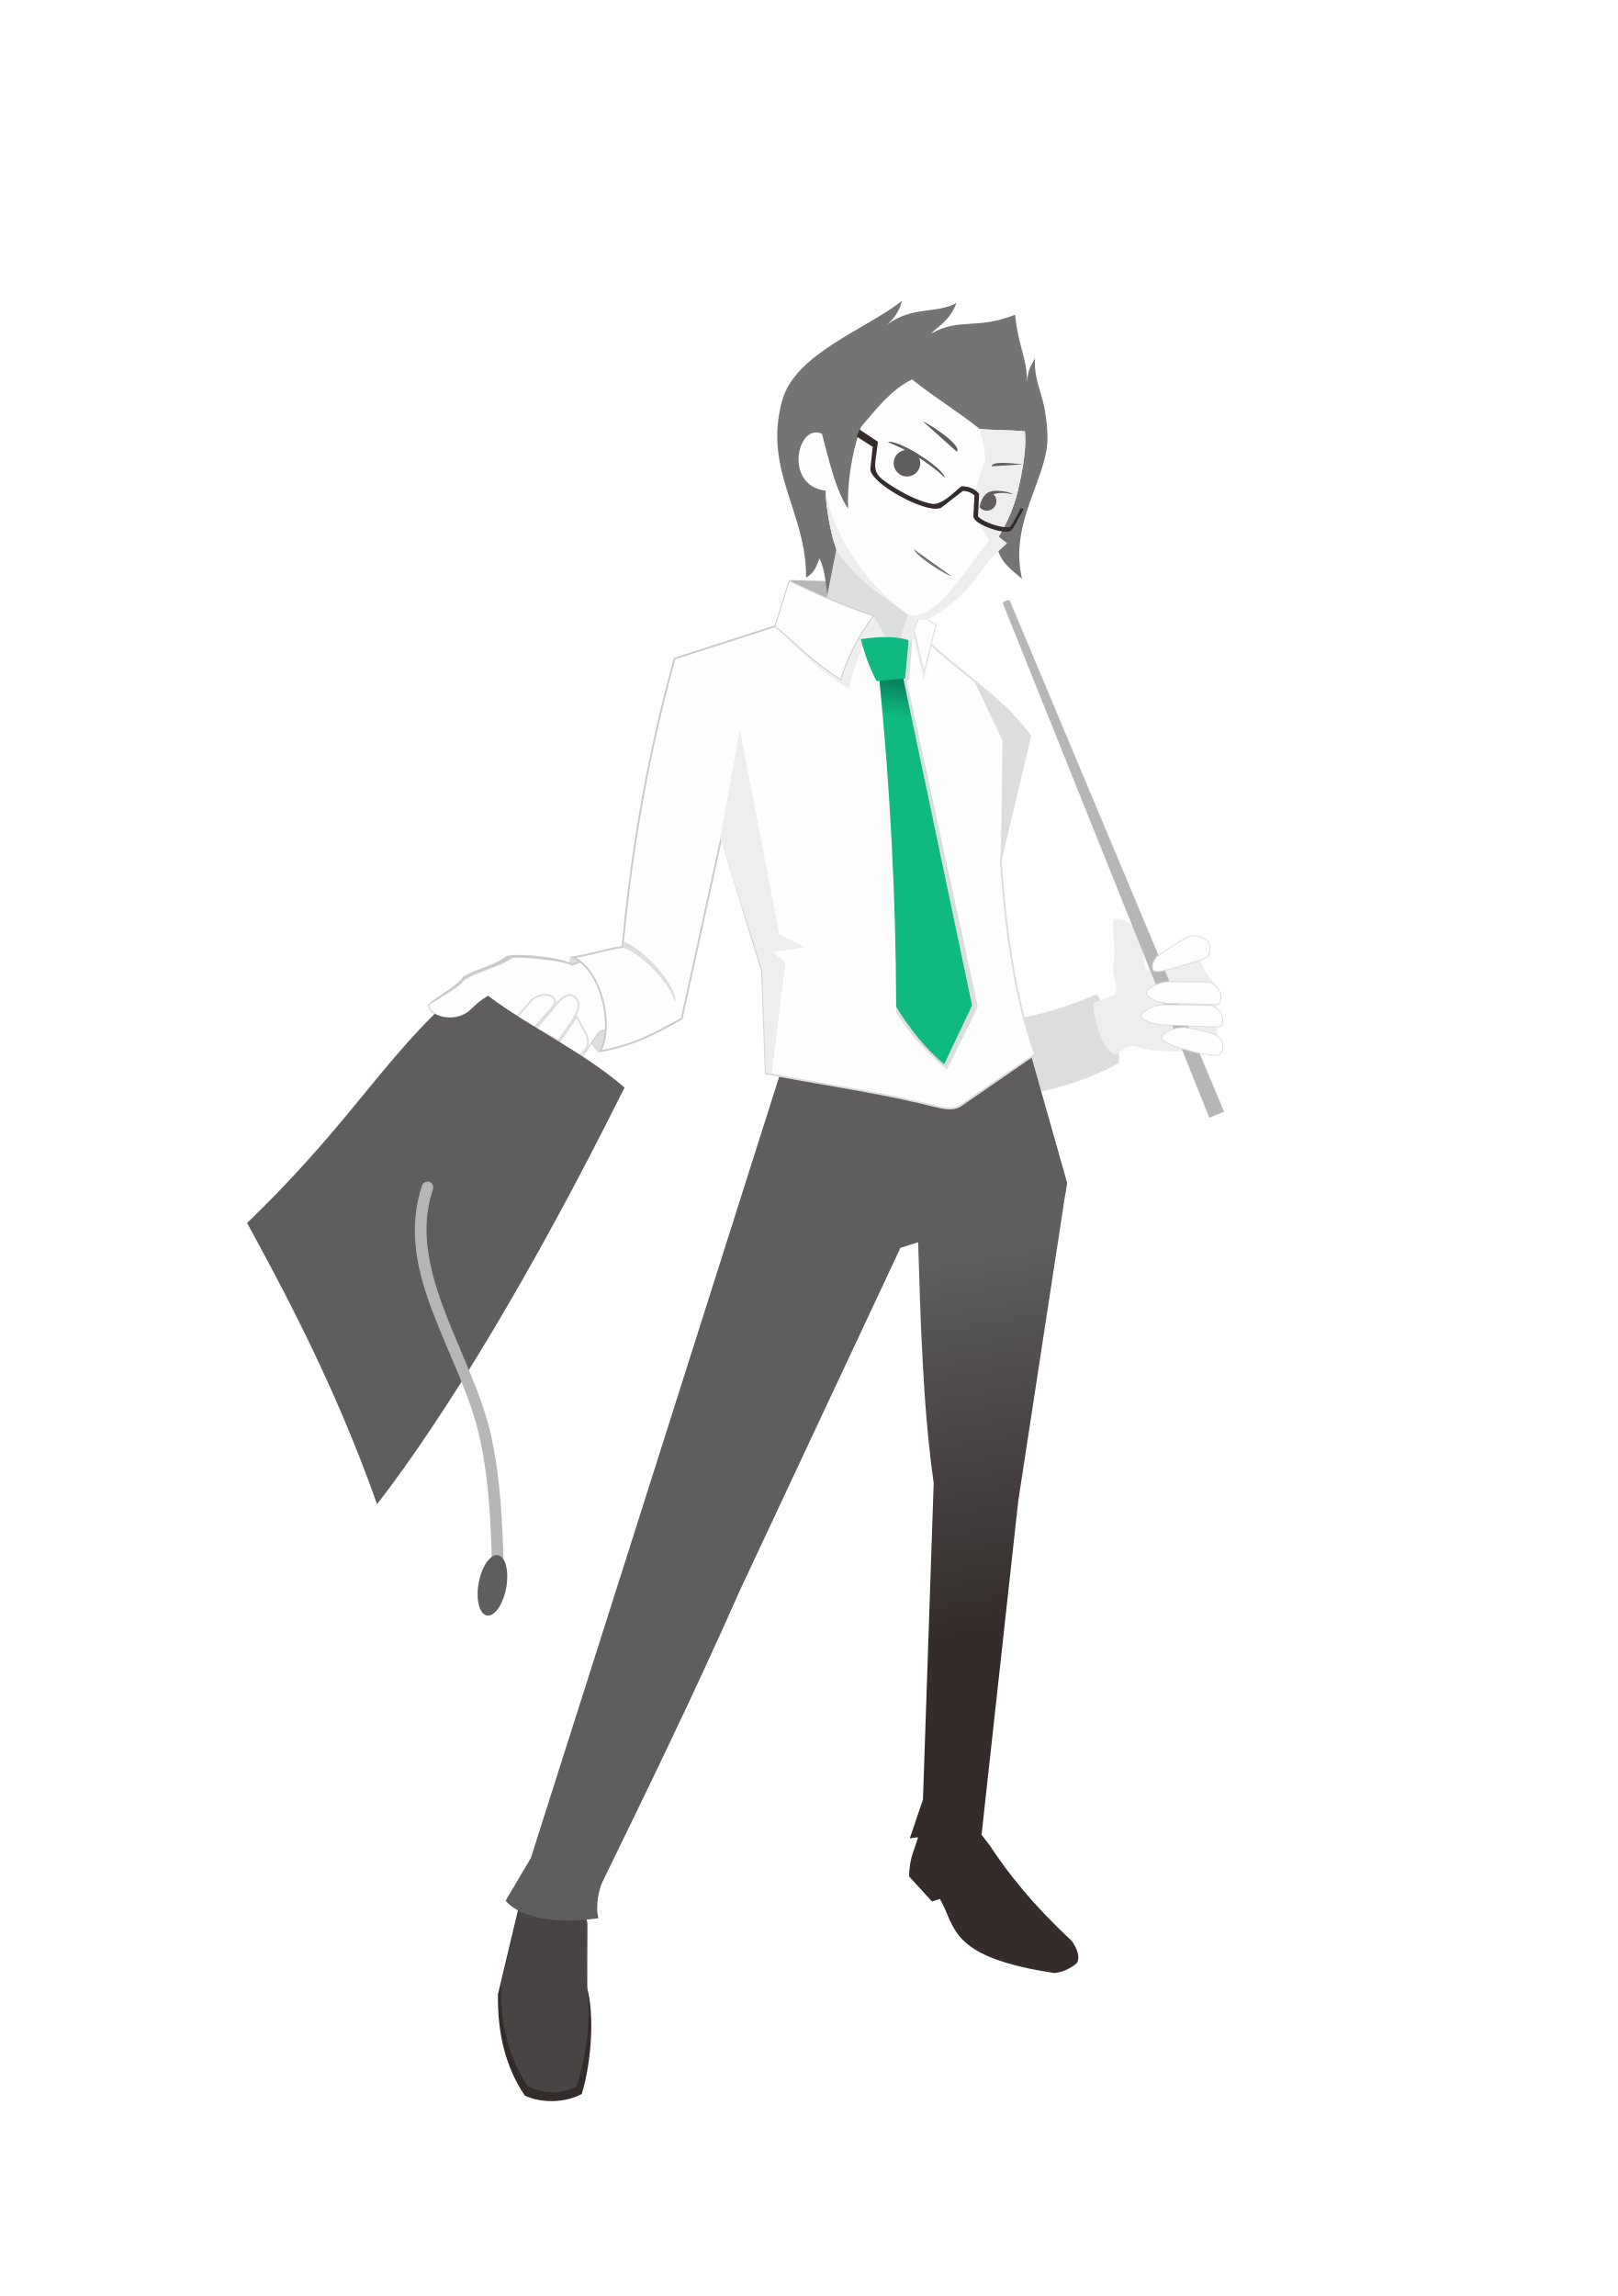
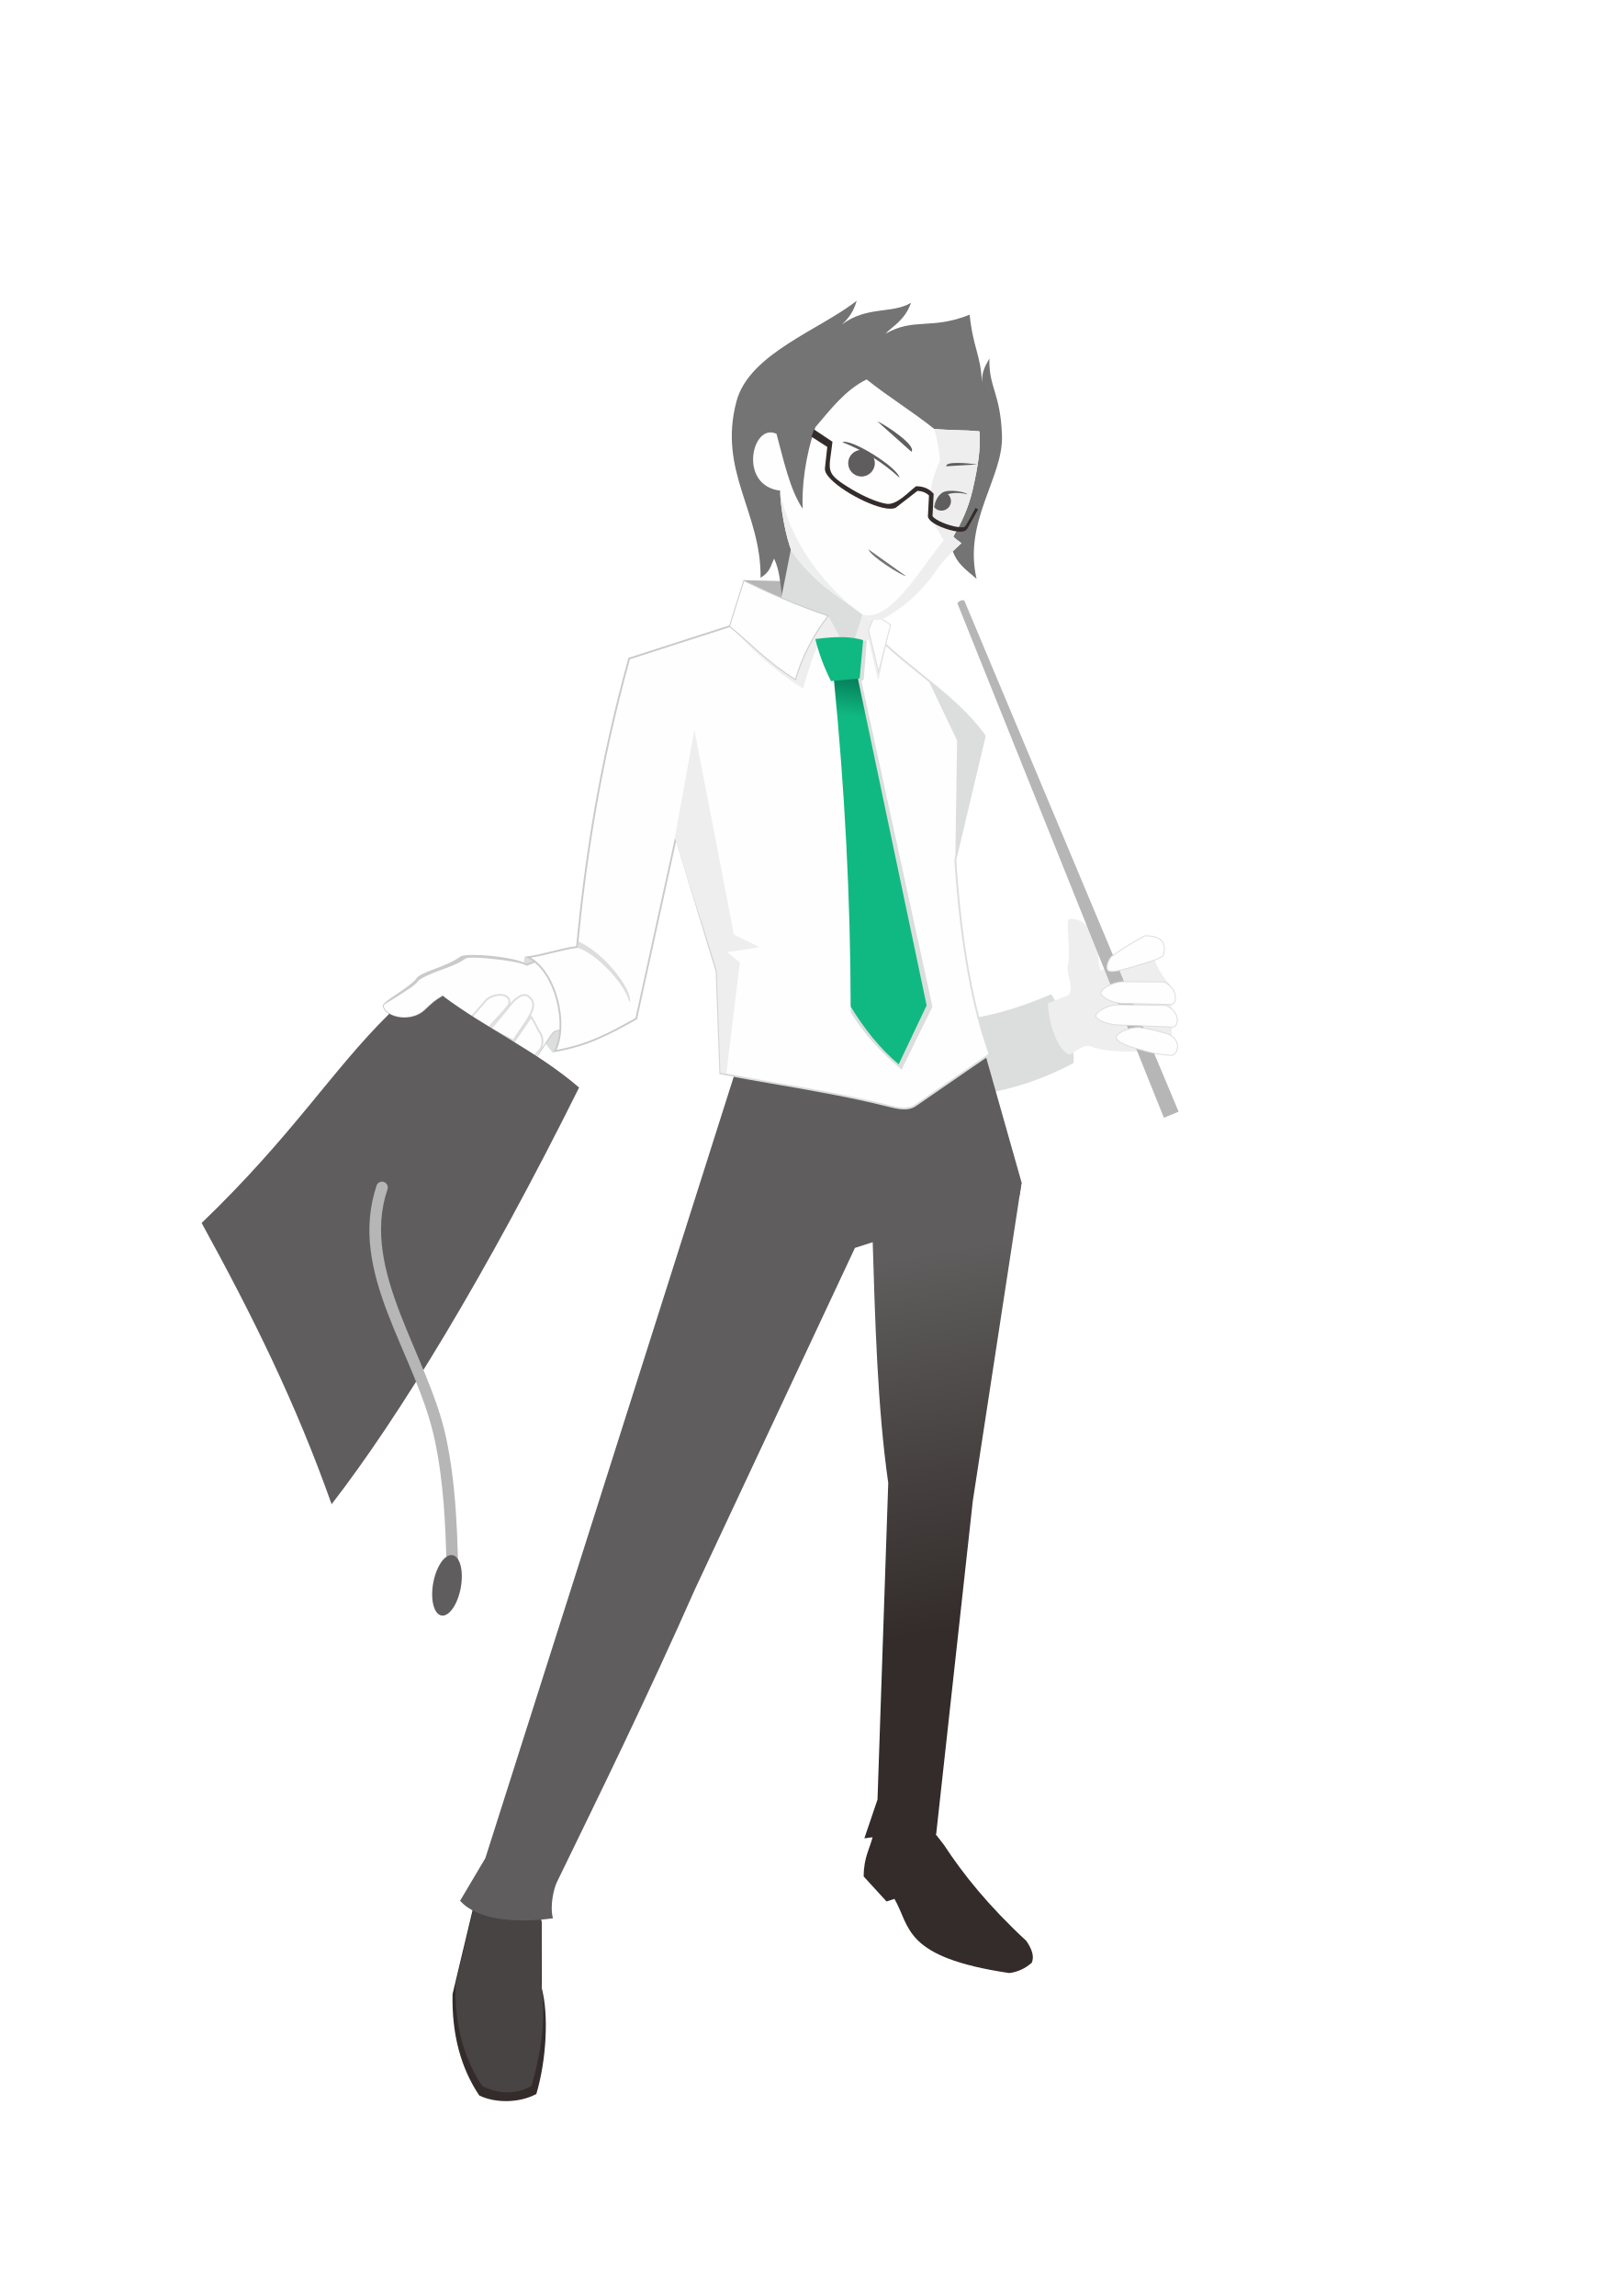
- <svg xmlns="http://www.w3.org/2000/svg" width="666" height="945" fill="none" viewBox="0 0 666 945">
-   <path fill="#b6b6b7" fill-rule="evenodd" d="m342.235 239.21-17.5-.438 18.563 10.5z" clip-rule="evenodd" />
-   <path fill="#757475" fill-rule="evenodd" d="M371.362 123.771c-14.837 11.821-44.179 21.652-49.464 41.329-7.751 28.857 10.152 45.536 9.902 72.703 4.022-2.562 3.977-4.531 5.561-7.906 2.457 5.294 2.422 10.347 3.396 15.94 1.584-5.584 4.772-11.108 6.356-16.692l63.789-2.225c1.861 4.742 4.32 6.756 9.806 11.31-5.552-23.692 11.003-41.737 10.465-58.82-.556-17.627-5.519-19.888-5.186-31.888-2.417 4.333-2.918 5.567-3.12 9.852-.288-10.876-3.589-14.102-5.006-27.852-15.834 6.333-22.811 1.106-34.645 7.814 2.615-2.86 7.893-5.341 10.521-12.689-8.046 4.639-18.259 1.211-28.488 8.939 3.114-2.903 4.898-5.593 6.113-9.815" clip-rule="evenodd" />
-   <path fill="#dcdddd" fill-rule="evenodd" d="m344.956 222.622-5.509 27.879 25.32 12.24 7 .375 3.749-13.626zm72.831 196.78c11.925-2.14 20.778-4.741 33.703-10.213 5.123 8.422 10.089 21.979 9.047 28.401-12.459 6.63-24.917 10.66-37.375 12.625z" clip-rule="evenodd" />
-   <path fill="#332c2b" fill-rule="evenodd" d="m212.963 787.405-7.968 33.356q-.5 24.604 11 41.708c6.596 3.23 16.57 3.145 23.5-.625 4.184-14.072 5.129-32.742 2.23-43.438l-.012-26.603c-4.155-16.385-9.992-23.156-15.499-22.51-7.963.932-11.281 8.472-13.251 18.112" clip-rule="evenodd" />
-   <path fill="#474443" fill-rule="evenodd" d="m214.175 783.509-7.968 33.357q-.5 24.603 11 41.707c6.596 3.23 13.321 3.77 20.25 0 4.185-14.072 6.15-28.886 4.001-41.957l.263-25.582c-4.156-16.385-8.787-26.282-14.295-25.637-7.963.933-11.281 8.473-13.251 18.112" clip-rule="evenodd" />
-   <path fill="#5f5d5d" fill-rule="evenodd" d="m320.839 442.871-64.6 203.339-37.728 118.558-10.406 17.559c7.038 7.885 22.611 9.399 38.231 7.201-1.39-4.988.348-12.254 1.603-14.836 18.249-37.542 37.215-76.209 56.8-120.483l65.907-140.602 67.788-21.639.805-5.259-14.666-51.742z" clip-rule="evenodd" />
-   <path fill="#dcdddd" fill-rule="evenodd" d="M234.627 393.722c-2.039 15.33 2.124 28.673 11.602 39.522l12.587-13.674-11.25-22.5z" clip-rule="evenodd" />
-   <path fill="#fefefe" fill-rule="evenodd" d="M235.428 396.836c-6.792-3.442-25.182-4.321-26.938-3.062-6.124 4.395-14.571 5.818-17.823 8.536-2.792 4.295-14.513 9.905-14.222 11.78 1.154 4.896 11.538 6.864 17.085 1.661 3.559-3.338 3.956-3.76 7.435-5.864 7.677 11.157 25.588 20.378 35.64 29.034.545.676 8.706-12.895 9.671-13.816 1.684-1.606 3.36-.484 6.385-2.556-2.417-10.167-5.161-18.89-7.577-29.057z" clip-rule="evenodd" />
-   <path fill="#c9caca" d="M235.625 397.473c-2.905-1.472-8.306-2.13-13.261-2.693-6.531-.743-11.136-.881-12.104-.187-3.34 2.396-7.449 3.65-10.945 4.968-2.919 1.101-6.766 2.705-8.234 3.922-1.485 2.258-5.622 4.49-8.959 6.725-3.018 2.021-5.595 3.061-5.491 3.846.169.714.547 1.366 1.084 1.939 1.034 1.102 2.654 1.912 4.523 2.329a13.7 13.7 0 0 0 6.045-.041c1.87-.441 3.665-1.304 5.118-2.667l.419-.394c3.191-2.994 3.695-3.467 7.047-5.495l.152-.091.101.146c4.964 7.215 14.248 13.633 22.894 19.61 4.684 3.237 9.182 6.347 12.714 9.389l.024.024c.04.05-.047-.083-.026-.1.843-.681 3.641-5.013 5.977-8.631 1.642-2.543 3.059-4.737 3.443-5.103.85-.81 1.682-.957 2.667-1.132.992-.175 2.147-.38 3.634-1.372-1.203-5.051-2.48-9.724-3.756-14.395s-2.552-9.342-3.742-14.332zm-13.157-3.88c4.952.563 10.015 1.565 12.973 3.039l9.779-3.386.048.202c1.212 5.101 2.499 9.812 3.786 14.523 1.293 4.733 2.587 9.468 3.791 14.534l.03.126-.108.073c-1.606 1.101-2.837 1.319-3.889 1.505-.924.164-1.705.302-2.471 1.033-.351.334-1.757 2.511-3.387 5.035-2.351 3.64-5.167 8.001-6.057 8.719-.206.166-.374.192-.494.057-3.516-3.026-8-6.126-12.669-9.353-8.615-5.956-17.861-12.349-22.888-19.56-3.186 1.932-3.718 2.431-6.833 5.354l-.42.394c-1.505 1.412-3.36 2.305-5.291 2.76a14.1 14.1 0 0 1-6.211.041c-1.941-.432-3.63-1.281-4.716-2.437-.583-.623-.995-1.335-1.179-2.119l-.002-.014c-.159-1.019 2.518-2.812 5.653-4.912 3.319-2.223 7.166-4.8 8.596-7l.016-.024.021-.018c1.514-1.266 4.11-2.245 7.073-3.362 3.476-1.311 7.466-2.816 10.762-5.182 1.029-.739 7.477-.78 14.087-.028" />
-   <path fill="#fefefe" fill-rule="evenodd" d="m318.984 257.777-41.279 13.277c-12.604 45.458-18.211 84.603-21.481 118.728-5.875.625-13.278 3.27-20.138 4.175 11.824 5.917 16.575 28.592 11.029 38.656 13.74-2.366 22.436-7.184 33.503-13.358l16.337-74.451 16.75 55 1.5 42c23.459 4.542 45.373 7.423 68.563 13.18 3.829.951 8.446 2.286 11.812-.055 10.134-7.047 20.334-13.999 30.501-21-6.502-18.256-11.625-42.95-14.125-79.875l12.125-51.125c-10.49-14.805-27.23-25.109-40.845-37.664l-4.874-3.367c-4.18-.29-7.868 1.15-11.917 4.754-13.736-7.083-31.849-7.792-47.461-8.875" clip-rule="evenodd" />
-   <path fill="url(#paint0_linear_42_361)" d="m319.029 258.158-41.015 13.192a645 645 0 0 0-14.178 63.382c-3.385 19.729-5.604 38.037-7.237 55.085l-.029.307-.306.032c-2.944.313-6.294 1.144-9.765 2.003-3.043.753-6.179 1.531-9.245 2.01 5.48 3.277 9.333 10.132 11.22 17.448 1.912 7.421 1.806 15.339-.677 20.492 6.497-1.177 11.864-2.916 16.922-5.094 5.219-2.249 10.107-4.961 15.566-8.006l16.61-75.693c5.725 18.808 11.413 37.634 17.185 56.427l1.491 41.748c7.959 1.537 15.753 2.887 23.479 4.225 14.914 2.582 29.583 5.122 44.807 8.902l.613.153c3.624.909 7.847 1.968 10.895-.152 6.72-4.673 13.522-9.341 20.323-14.008l9.94-6.828c-3.217-9.084-6.094-19.757-8.481-32.722-2.409-13.088-4.317-28.508-5.568-46.982l-.004-.058 12.099-51.013c-6.957-9.762-16.662-17.58-26.366-25.395-4.885-3.934-9.772-7.87-14.311-12.055l-4.763-3.291c-1.996-.124-3.878.158-5.741.897-1.906.757-3.804 1.997-5.797 3.77l-.193.173-.231-.119c-12.635-6.516-29.043-7.612-43.757-8.594zm-41.44 12.537 41.351-13.299 3.625.245c14.699.981 31.08 2.076 43.822 8.559 1.987-1.74 3.897-2.969 5.829-3.736 2.005-.796 4.026-1.092 6.171-.943l.103.008c1.356.933 3.877 2.462 5.001 3.459 4.532 4.179 9.411 8.109 14.29 12.038 9.791 7.886 19.584 15.773 26.607 25.685l.099.14-12.151 51.237c1.25 18.424 3.152 33.797 5.552 46.837 2.401 13.047 5.303 23.766 8.548 32.879l.096.271-.238.164a7024 7024 0 0 1-10.181 6.995c-6.765 4.643-13.531 9.286-20.318 14.005-3.329 2.316-7.731 1.212-11.507.264l-.612-.152c-15.194-3.773-29.851-6.311-44.753-8.892-7.819-1.353-15.708-2.719-23.789-4.284l-.295-.057-1.509-42.252-16.315-53.572-16.064 73.207-.15.083c-5.547 3.095-10.501 5.849-15.783 8.125-5.299 2.282-10.936 4.087-17.84 5.276l-.772.133.378-.687.244-.463c2.495-4.985 2.612-12.811.717-20.165-1.894-7.343-5.791-14.195-11.325-17.244a14 14 0 0 0-.502-.265l-1.099-.549 1.218-.161c3.365-.444 6.883-1.316 10.282-2.157 3.377-.836 6.641-1.645 9.56-1.986 1.633-16.989 3.847-35.217 7.213-54.836a647 647 0 0 1 14.249-63.651l.055-.196z" />
-   <path fill="#dcdddd" fill-rule="evenodd" d="M355.032 261.227c9.959-1.209 16.278-.705 20.616.731l-1.393 17.697-.945.683 29.238 133.989-12.726 25.936c-8.348-7.04-15.399-14.543-20.928-23.584.443-45.489-1.959-92.318-6.016-137.863l-1.319.102c-2.936-5.91-5.066-11.629-6.527-17.691" clip-rule="evenodd" />
-   <path fill="url(#paint1_linear_42_361)" fill-rule="evenodd" d="M361.968 279.619c4.452 44.895 6.808 89.79 6.926 134.685 5.385 8.815 11.698 16.935 19.75 23.75l11.5-24.251-28.41-135.081z" clip-rule="evenodd" />
-   <path fill="#eeeeef" fill-rule="evenodd" d="m359.642 253.491 5.125 9.25-11.547.314 2.297-7.814zm17.156 9.719-2.818.681-3.486-.843 3.235-10.113 5.817 2.316z" clip-rule="evenodd" />
-   <path fill="#eeeeef" fill-rule="evenodd" d="M325.918 242.222c10.537 5.094 21.54 10.073 34.75 14.5-5.709 7.111-8.666 17.307-11.375 26.75-12.177-7.696-21.628-16.56-29.43-25.194z" clip-rule="evenodd" />
-   <path fill="#10b981" fill-rule="evenodd" d="M354.328 263.025c9.492-1.31 15.531-.891 19.688.466l-1.437 15.75-11.811 1.085c-2.872-5.77-4.974-11.363-6.44-17.301" clip-rule="evenodd" />
-   <path fill="#eeeeef" fill-rule="evenodd" d="m381.622 258.513 3.17.697-4.511 21.025-4.125-17.375 2.187-5.125z" clip-rule="evenodd" />
-   <path fill="#fefefe" fill-rule="evenodd" stroke="#dcdddd" stroke-miterlimit="22.926" stroke-width=".378" d="m381.702 254.862 3.596 2.285-4.938 19.438-4.125-17.375 2.188-5.125z" clip-rule="evenodd" />
-   <path fill="#fefefe" fill-rule="evenodd" d="M338.354 178.56c-10.07-4.835-15.962 21.317 1.499 23.374-.076 5.35 2.202 19.19 4.792 25.041 9.834 13.381 16.52 16.429 29.084 25.96 5.092 3.863 8.193 2.108 11 .376 7.895-4.871 14.237-10.986 19.375-18.5 3.584-5.243 7.64-8.652 10.359-11.219-1.12-.991-2.359-1.656-3.359-2.781 3.668-6.016 6.405-12.318 8-19.25 2.349-10.214 3.392-17.763 2.781-24.031-6.417-.625-12.208-.375-18.625-1-9.459-7.542-18.357-12.816-27.815-20.358-8.833 4.333-14.852 12.399-21.06 19.607-4.212 11.904-5.706 24.722-5.25 33.626-5.242-7.74-7.876-20.1-10.781-30.845" clip-rule="evenodd" />
-   <path fill="#eeeeef" fill-rule="evenodd" d="M373.729 252.935c5.235 4.004 8.676 1.809 10.999.376 7.896-4.871 14.238-10.986 19.375-18.5 3.585-5.243 7.64-8.652 10.36-11.219-1.12-.991-2.359-1.656-3.359-2.781q.36-.592.71-1.189l-8.855-4.349 4.236 7.051c-9.717 11.954-22.08 33.985-33.466 30.611" clip-rule="evenodd" />
-   <path fill="#eeeeef" fill-rule="evenodd" d="M403.26 176.53c1.159 3.885 2.104 9.236 2.403 12.824-2.843 7.361-3.446 8.265-4.076 14.975-.216 2.308-.185 5.865.07 7.566l2.36 4.334 7.087 4.582c3.668-6.016 6.406-12.319 8-19.25 2.348-10.213 3.391-17.763 2.781-24.031-6.417-.625-12.209-.375-18.625-1" clip-rule="evenodd" />
-   <path fill="#fefefe" fill-rule="evenodd" stroke="#c9caca" stroke-miterlimit="22.926" stroke-width=".378" d="M324.892 238.99c10.537 5.095 21.54 10.074 34.75 14.501-5.709 7.11-10.791 16.806-13.5 26.25-12.177-7.696-18.105-14.643-27.158-21.964z" clip-rule="evenodd" />
-   <path fill="url(#paint2_linear_42_361)" fill-rule="evenodd" d="M377.857 508.239c1.087 35.855 2.041 70.962 6.489 102.112l-4.417 130.309-5.413 15.972c15.136-2.558 20.436 5.41 29.572-1.814l15.057-136.951 20.094-131.158z" clip-rule="evenodd" />
-   <path fill="#fefefe" fill-rule="evenodd" stroke="#dcdddd" stroke-miterlimit="22.926" stroke-width=".756" d="M212.746 418.65c1.034-1.115 5.399-6.26 6.433-7.376 4.312-3.02 9.57-2.101 9.25 1.376-.17 1.842-6.329 7.444-8.537 10.448-2.306-1.888-4.841-2.56-7.146-4.448Zm7.983 4.742c1.972-2.601 5.624-6.619 7.596-9.22 2.469-3.314 5.55-5.693 7.745-4.193 3.633 2.48 1.826 6.097.375 8.562-.829 1.792-4.412 6.445-6.378 9.75zm14.504 15.295 6.086-7.123c.562-.935 1.173-3.349.093-5.811-1.306-1.953-2.749-5.33-4.055-7.283l-9.647 14.023 1.832 1.445z" clip-rule="evenodd" />
-   <path fill="#5f5d5d" fill-rule="evenodd" d="M200.965 409.887c18.064 13.508 38.96 22.913 56.12 37.73-38.341 77.08-74.199 135.755-101.875 171.5-14.789-41.835-32.711-77.914-53.5-115.75 37.884-36.447 53.393-62.609 77.256-86.131 3.7 2.287 10.457 2.367 14.563-1.485 3.56-3.338 3.956-3.76 7.436-5.864" clip-rule="evenodd" />
-   <path fill="#b6b6b7" fill-rule="evenodd" d="M178.158 489.67c-11.196 33.447 17.054 67.992 24.255 102.388 3.743 17.876 4.369 34.597 4.933 52.684a2.385 2.385 0 1 1-4.77 0c-.554-17.761-1.168-34.191-4.839-51.745-7.52-35.96-36.213-68.64-23.973-105.182a2.385 2.385 0 1 1 4.394 1.855" clip-rule="evenodd" />
-   <path fill="#5f5d5d" d="M200.418 664.917c3.122.576 6.681-4.514 7.947-11.371s-.238-12.883-3.361-13.46c-3.122-.576-6.681 4.514-7.947 11.371s.238 12.883 3.361 13.46" />
-   <path fill="#eeeeef" fill-rule="evenodd" d="m450.167 412.888 8.573-3.363c1.872-3.59-.383-6.136-.592-11.47 1.563-6.263-.931-19.233.657-19.813 3.789-.352 8.315 1.238 11.031 10.126 1.458 5.666.48 5.52 1.938 11.187 3.869-2.52 17.607-3.627 22.311-4.313 1.291 3.583 3.459 7.167 6.126 9.876.875 2.583-.125 5.729.75 8.312-.646 5.229.584 9.896-.062 15.125-2.042 2.917-3.834 1.146-5.876 4.062-8.955-.125-19.656 1.162-27.812-2.093-3.053-.436-5.922 2.515-8.288 3.517-6.228-2.291-9.201-17.786-8.756-21.153" clip-rule="evenodd" />
-   <path fill="#b6b6b7" fill-rule="evenodd" d="M412.884 248.497c-.27-.865 2.347-1.994 2.827-1.207l88.166 210.27-6.058 2.496z" clip-rule="evenodd" />
-   <path fill="#fefefe" fill-rule="evenodd" stroke="#dcdddd" stroke-miterlimit="22.926" stroke-width=".378" d="M497.509 393.448c-2.939 1.998-7.778 2.909-12.969 4.657-4.358 1.049-8.912 2.68-9.906 1.031-.586-1.475.063-3.614 1.625-5.437 4.68-3.435 9.237-6.13 13.75-8.563 6.481.033 9.289 2.663 7.5 8.312Zm.151 10.709-16.689-.121c-4.357.204-8.758 2.772-9.125 4.562.063 1.785 4.63 4.386 9.312 4.375 6.313.13 13.49.327 19.803.457 2.259-.137 2.956-6.811-3.301-9.273Zm.894 9.652c-5.75-.041-13.935-.254-19.685-.296-4.357.205-8.758 2.773-9.125 4.563.063 1.785 5.317 3.823 10 3.812 6.313.13 15.563.697 21.876.826 2.26-.137 3.191-6.442-3.066-8.905Zm1.087 11.801c-4.673-1.347-6.521-1.939-12.064-2.726-4.362-.075-8.919 2.205-9.399 3.968-.051 1.786 3.836 3.539 9.266 4.977 5.98 1.721 7.206 2.036 13.497 2.57 2.264.008 4.786-5.931-1.3-8.789Z" clip-rule="evenodd" />
-   <path fill="#332c2b" fill-rule="evenodd" d="M378.188 755.071c-1.316 5.755-3.945 9.134-3.949 17.264l9.407 10.281 3.25-1.063c6.687 11.448 3.344 24 47.282 30.531 3.6-.468 6.649-1.948 9.25-4.249 1.089-2.475.161-5.526-2.25-9.001-15.645-14.505-25.964-27.39-33.938-39.562l-4.375-5.625z" clip-rule="evenodd" />
-   <path fill="#332c2b" d="m353.802 176.764 7.581 5.065c-1.351 12.285-3.613 12.656 8.16 19.68 4.741 2.828 10.226 5.235 14.047 5.843 4.168.662 8.947-4.714 12.179-7.215l.333.006c1.31.026 2.532.244 3.645.692a8.2 8.2 0 0 1 3.034 2.114l.264.29-.47 9.156c.163.364.68.816 1.418 1.298 1.548 1.014 3.898 1.978 6.174 2.609 2.222.617 4.325.915 5.446.621.757-.197 4.025-6.74 4.647-7.859l1.084.572-4.345 7.809c-.31.473-.819 1.036-1.476 1.207-1.452.381-3.35.161-5.858-.534-2.454-.681-5.004-1.731-6.706-2.845-1.184-.776-2.016-1.635-2.245-2.513l-.037-.14.445-8.675a6.3 6.3 0 0 0-2.076-1.361c-.806-.324-1.696-.499-2.654-.547l-9.04 6.995-.144.051c-1.021.356-2.365.375-3.914.129-4.056-.645-9.797-3.15-14.718-6.086-4.998-2.982-9.212-6.473-10.103-9.025-.179-.512-.242-1.008-.176-1.478l.956-8.685-6.538-4.202z" />
-   <path fill="#5f5d5d" d="M373.339 196.121a5.48 5.48 0 1 0 0-10.96 5.48 5.48 0 0 0 0 10.96" />
-   <path fill="#5f5d5d" fill-rule="evenodd" d="M408.417 203.049a3.85 3.85 0 0 1 1.677 2.458c.431 2.095-.93 4.146-3.039 4.58a3.9 3.9 0 0 1-3.778-1.309c.924-2.719 2.735-4.597 5.14-5.729m-42.972-21.073c3.646-1.563 22.73 10.346 23.538 14.632-7.208-6.644-15.184-11.317-23.538-14.632" clip-rule="evenodd" />
-   <path fill="#5f5d5d" fill-rule="evenodd" d="M416.912 203.444c-.567-.867-7.27-2.288-10.125-.781-2.21 1.325-3.296 4.101-3.589 6.26 2.279-5.581 7.601-6.984 13.714-5.479m-8.695-11.535c-.235-2.098 8.25-1.336 12.75-.75zm-28.416-18.545c3.609 1.614 16.284 9.993 14.091 12.568z" clip-rule="evenodd" />
-   <path fill="#757475" fill-rule="evenodd" d="M391.574 237.069c-1.278.135-14.38-7.931-15.375-10.963z" clip-rule="evenodd" />
-   <path fill="#dcdddd" fill-rule="evenodd" d="m411.955 354.054.725-49.262-11.828-24.803c7.269 6.045 17.936 15.471 23.229 22.94z" clip-rule="evenodd" />
-   <path fill="#eeeeef" fill-rule="evenodd" d="m296.502 344.804 8.048-44.381 16.265 84.221 10.552 5.224-13.357 1.995 5.259 4.28-5.568 45.756c6.007 1.126-.237-.042-2.449-.47l-1.5-42a1261 1261 0 0 0-4.438-14.234c-4.274-13.46-8.68-26.823-12.812-40.391" clip-rule="evenodd" />
-   <path fill="#dcdddd" fill-rule="evenodd" d="M256.35 390.094c7.386 1.853 19.914 15.07 21.406 22.396 2.207-3.468-9.523-20.034-20.973-24.969z" clip-rule="evenodd" />
-   <path fill="#eeeeef" fill-rule="evenodd" d="M339.852 202.103c3.36 19.107 16.794 37.785 31.771 49.253l-4.242-3.094c-8.762-6.314-14.698-10.348-22.736-21.287-2.419-5.464-4.77-18.458-4.793-24.872" clip-rule="evenodd" />
+ <svg xmlns="http://www.w3.org/2000/svg" width="666" height="945" viewBox="0 0 666 945" fill="none">
+   <path fill-rule="evenodd" clip-rule="evenodd" d="M323.525 239.21L306.025 238.772L324.588 249.272L323.525 239.21Z" fill="#B6B6B7" />
+   <path fill-rule="evenodd" clip-rule="evenodd" d="M352.652 123.771C337.815 135.592 308.473 145.423 303.188 165.1C295.437 193.957 313.34 210.636 313.09 237.803C317.112 235.241 317.067 233.272 318.651 229.897C321.108 235.191 321.073 240.244 322.047 245.837C323.631 240.253 326.819 234.729 328.403 229.145C349.666 228.403 370.929 227.662 392.192 226.92C394.054 231.662 396.512 233.676 401.998 238.23C396.446 214.538 413.001 196.493 412.463 179.41C411.907 161.783 406.944 159.522 407.277 147.522C404.86 151.855 404.359 153.089 404.157 157.374C403.869 146.498 400.568 143.272 399.151 129.522C383.317 135.855 376.34 130.628 364.506 137.336C367.121 134.476 372.399 131.995 375.027 124.647C366.982 129.286 356.768 125.858 346.539 133.586C349.653 130.683 351.437 127.993 352.652 123.771Z" fill="#757475" />
+   <path fill-rule="evenodd" clip-rule="evenodd" d="M326.246 222.622L320.737 250.501L346.057 262.741L353.057 263.116L356.806 249.49L326.246 222.622Z" fill="#DCDDDD" />
+   <path fill-rule="evenodd" clip-rule="evenodd" d="M399.077 419.402C411.002 417.262 419.855 414.661 432.78 409.189C437.903 417.611 442.869 431.168 441.827 437.59C429.368 444.22 416.91 448.25 404.452 450.215L399.077 419.402Z" fill="#DCDDDD" />
+   <path fill-rule="evenodd" clip-rule="evenodd" d="M194.253 787.405C191.597 798.524 188.941 809.642 186.285 820.761C185.952 837.164 189.619 851.066 197.285 862.469C203.881 865.699 213.856 865.614 220.785 861.844C224.969 847.772 225.914 829.102 223.015 818.406L223.003 791.803C218.848 775.418 213.011 768.647 207.504 769.293C199.541 770.225 196.223 777.765 194.253 787.405Z" fill="#332C2B" />
+   <path fill-rule="evenodd" clip-rule="evenodd" d="M195.465 783.509C192.81 794.628 190.153 805.747 187.497 816.866C187.164 833.268 190.831 847.17 198.497 858.573C205.093 861.803 211.818 862.343 218.747 858.573C222.932 844.501 224.897 829.687 222.748 816.616L223.011 791.034C218.855 774.649 214.224 764.752 208.716 765.397C200.753 766.33 197.435 773.87 195.465 783.509Z" fill="#474443" />
+   <path fill-rule="evenodd" clip-rule="evenodd" d="M302.129 442.871L237.529 646.21L199.801 764.768L189.396 782.327C196.433 790.212 212.006 791.726 227.626 789.528C226.236 784.54 227.974 777.274 229.229 774.692C247.478 737.15 266.444 698.483 286.029 654.209L351.936 513.607L419.724 491.968L420.529 486.709L405.863 434.967L302.129 442.871Z" fill="#5F5D5D" />
+   <path fill-rule="evenodd" clip-rule="evenodd" d="M215.917 393.722C213.878 409.052 218.041 422.395 227.519 433.244L240.106 419.57L228.856 397.07L215.917 393.722Z" fill="#DCDDDD" />
+   <path fill-rule="evenodd" clip-rule="evenodd" d="M216.718 396.836C209.926 393.394 191.536 392.515 189.78 393.774C183.656 398.169 175.209 399.592 171.957 402.31C169.165 406.605 157.444 412.215 157.735 414.09C158.889 418.986 169.273 420.954 174.82 415.751C178.379 412.413 178.776 411.991 182.255 409.887C189.932 421.044 207.843 430.265 217.895 438.921C218.44 439.597 226.601 426.026 227.566 425.105C229.25 423.499 230.926 424.621 233.951 422.549C231.534 412.382 228.79 403.659 226.374 393.492L216.718 396.836Z" fill="#FEFEFE" />
+   <path d="M216.915 397.473C214.011 396.001 208.609 395.343 203.654 394.78C197.123 394.037 192.518 393.899 191.55 394.593C188.21 396.989 184.101 398.243 180.605 399.561C177.686 400.662 173.839 402.266 172.371 403.483C170.886 405.741 166.749 407.973 163.412 410.208C160.395 412.229 157.817 413.269 157.921 414.054C158.09 414.768 158.468 415.42 159.006 415.993C160.039 417.095 161.66 417.905 163.528 418.322C165.406 418.741 167.535 418.761 169.573 418.281C171.443 417.84 173.238 416.977 174.691 415.614L175.11 415.22C178.301 412.226 178.805 411.753 182.157 409.725L182.309 409.634L182.41 409.78C187.374 416.995 196.658 423.413 205.304 429.39C209.988 432.627 214.486 435.737 218.018 438.779L218.042 438.803C218.082 438.853 217.995 438.72 218.016 438.703C218.859 438.022 221.657 433.69 223.993 430.072C225.635 427.529 227.053 425.335 227.437 424.969C228.286 424.159 229.118 424.012 230.103 423.837C231.095 423.662 232.251 423.457 233.737 422.465C232.534 417.414 231.257 412.741 229.981 408.07C228.705 403.4 227.429 398.728 226.239 393.738L216.915 397.473ZM203.758 393.593C208.71 394.156 213.773 395.158 216.731 396.632L226.51 393.246L226.558 393.448C227.77 398.549 229.057 403.26 230.344 407.971C231.637 412.704 232.931 417.439 234.135 422.505L234.165 422.631L234.057 422.704C232.451 423.805 231.22 424.023 230.168 424.209C229.244 424.373 228.463 424.511 227.697 425.242C227.346 425.576 225.94 427.753 224.31 430.277C221.959 433.917 219.143 438.278 218.253 438.996C218.047 439.162 217.879 439.188 217.759 439.053C214.243 436.027 209.759 432.927 205.09 429.7C196.475 423.744 187.229 417.351 182.202 410.14C179.016 412.072 178.484 412.571 175.369 415.494L174.949 415.888C173.444 417.3 171.589 418.193 169.658 418.648C167.566 419.141 165.379 419.12 163.447 418.689C161.506 418.257 159.817 417.408 158.731 416.252C158.148 415.629 157.736 414.917 157.552 414.133L157.55 414.119C157.391 413.1 160.068 411.307 163.203 409.207C166.522 406.984 170.369 404.407 171.799 402.207L171.815 402.183L171.836 402.165C173.35 400.899 175.946 399.92 178.909 398.803C182.385 397.492 186.375 395.987 189.671 393.621C190.7 392.882 197.149 392.841 203.758 393.593Z" fill="#C9CACA" />
+   <path fill-rule="evenodd" clip-rule="evenodd" d="M300.274 257.777C286.515 262.203 272.754 266.628 258.995 271.054C246.392 316.512 240.784 355.657 237.515 389.782C231.639 390.407 224.236 393.052 217.376 393.957C229.2 399.874 233.951 422.549 228.405 432.613C242.145 430.247 250.841 425.429 261.908 419.255C267.741 392.672 272.412 371.388 278.245 344.804C283.828 363.138 289.412 381.471 294.995 399.804C295.495 413.805 295.995 427.804 296.495 441.804C319.954 446.346 341.868 449.227 365.058 454.984C368.887 455.935 373.504 457.27 376.87 454.929C387.004 447.882 397.204 440.93 407.371 433.929C400.869 415.673 395.746 390.979 393.246 354.054C397.288 337.013 401.329 319.971 405.371 302.929C394.881 288.124 378.141 277.82 364.526 265.265C362.902 264.143 361.277 263.02 359.652 261.898C355.472 261.608 351.784 263.048 347.735 266.652C333.999 259.569 315.886 258.86 300.274 257.777Z" fill="#FEFEFE" />
+   <path d="M300.319 258.158L259.304 271.35C253.035 293.989 248.5 315.064 245.126 334.732C241.741 354.461 239.522 372.769 237.889 389.817L237.86 390.124L237.554 390.156C234.611 390.469 231.26 391.3 227.789 392.159C224.746 392.912 221.61 393.69 218.545 394.169C224.024 397.446 227.877 404.301 229.764 411.617C231.676 419.038 231.57 426.956 229.088 432.109C235.585 430.932 240.951 429.193 246.009 427.015C251.228 424.766 256.116 422.054 261.575 419.009L278.185 343.316C283.91 362.124 289.599 380.95 295.37 399.743L296.861 441.491C304.82 443.028 312.614 444.378 320.34 445.716C335.254 448.298 349.923 450.838 365.147 454.618L365.761 454.771C369.384 455.68 373.607 456.739 376.655 454.619C383.375 449.946 390.177 445.278 396.978 440.611L406.918 433.783C403.701 424.699 400.824 414.026 398.437 401.061C396.028 387.973 394.12 372.553 392.869 354.079L392.865 354.021L404.964 303.008C398.007 293.246 388.302 285.428 378.598 277.613C373.713 273.679 368.826 269.743 364.287 265.558L359.524 262.267C357.528 262.143 355.646 262.425 353.783 263.164C351.877 263.921 349.979 265.161 347.986 266.934L347.793 267.107L347.562 266.988C334.928 260.472 318.519 259.376 303.805 258.394L300.319 258.158ZM258.879 270.695L300.23 257.396L303.855 257.641C318.554 258.622 334.935 259.717 347.677 266.2C349.664 264.46 351.574 263.231 353.506 262.464C355.511 261.668 357.533 261.372 359.677 261.521L359.78 261.529C361.136 262.462 363.657 263.991 364.781 264.988C369.313 269.167 374.192 273.097 379.071 277.026C388.863 284.912 398.655 292.799 405.678 302.711L405.777 302.851L393.626 354.088C394.876 372.512 396.778 387.885 399.178 400.925C401.579 413.972 404.481 424.691 407.726 433.804L407.822 434.075L407.584 434.239C403.867 436.798 400.635 439.017 397.403 441.234C390.638 445.877 383.872 450.52 377.085 455.239C373.756 457.555 369.354 456.451 365.578 455.503L364.966 455.351C349.772 451.578 335.115 449.04 320.213 446.459C312.394 445.106 304.505 443.74 296.424 442.175L296.13 442.118L294.62 399.866L278.305 346.294L262.241 419.501L262.091 419.584C256.544 422.679 251.59 425.433 246.308 427.709C241.009 429.991 235.372 431.796 228.468 432.985L227.696 433.118L228.074 432.431L228.318 431.968C230.813 426.983 230.93 419.157 229.035 411.803C227.141 404.46 223.244 397.608 217.71 394.559C217.532 394.461 217.365 394.372 217.208 394.294L216.109 393.745L217.328 393.584C220.692 393.14 224.21 392.268 227.609 391.427C230.986 390.591 234.25 389.782 237.169 389.441C238.802 372.452 241.016 354.224 244.382 334.605C247.77 314.862 252.326 293.698 258.631 270.954L258.686 270.758L258.879 270.695Z" fill="url(#paint0_linear_42_361)" />
+   <path fill-rule="evenodd" clip-rule="evenodd" d="M336.322 261.227C346.281 260.018 352.6 260.522 356.938 261.958L355.545 279.655L354.6 280.338L383.838 414.327L371.112 440.263C362.764 433.223 355.713 425.72 350.184 416.679C350.627 371.19 348.226 324.361 344.168 278.816L342.849 278.918C339.913 273.008 337.783 267.289 336.322 261.227Z" fill="#DCDDDD" />
+   <path fill-rule="evenodd" clip-rule="evenodd" d="M343.258 279.619C347.71 324.514 350.066 369.409 350.184 414.303C355.569 423.119 361.882 431.239 369.934 438.054L381.434 413.803L353.024 278.722L343.258 279.619Z" fill="url(#paint1_linear_42_361)" />
+   <path fill-rule="evenodd" clip-rule="evenodd" d="M340.932 253.491L346.057 262.741L334.51 263.055L336.807 255.241L340.932 253.491Z" fill="#EEEEEF" />
+   <path fill-rule="evenodd" clip-rule="evenodd" d="M358.088 263.21L355.27 263.891L351.784 263.048L355.019 252.935L360.837 255.251L358.088 263.21Z" fill="#EEEEEF" />
+   <path fill-rule="evenodd" clip-rule="evenodd" d="M307.208 242.222C317.745 247.316 328.748 252.295 341.958 256.722C336.249 263.833 333.292 274.029 330.583 283.472C318.406 275.776 308.955 266.912 301.153 258.278L307.208 242.222Z" fill="#EEEEEF" />
+   <path fill-rule="evenodd" clip-rule="evenodd" d="M335.618 263.025C345.11 261.715 351.149 262.134 355.306 263.491L353.869 279.241L342.058 280.326C339.186 274.556 337.084 268.963 335.618 263.025Z" fill="#10B981" />
+   <path fill-rule="evenodd" clip-rule="evenodd" d="M362.912 258.513L366.082 259.21L361.571 280.235L357.446 262.86L359.633 257.735L362.912 258.513Z" fill="#EEEEEF" />
+   <path fill-rule="evenodd" clip-rule="evenodd" d="M362.992 254.862L366.588 257.147L361.65 276.585L357.525 259.21L359.713 254.085L362.992 254.862Z" fill="#FEFEFE" stroke="#DCDDDD" stroke-width="0.378" stroke-miterlimit="22.926" />
+   <path fill-rule="evenodd" clip-rule="evenodd" d="M319.644 178.56C309.574 173.725 303.682 199.877 321.143 201.934C321.067 207.284 323.345 221.124 325.935 226.975C335.769 240.356 342.455 243.404 355.019 252.935C360.111 256.798 363.212 255.043 366.019 253.311C373.914 248.44 380.256 242.325 385.394 234.811C388.978 229.568 393.034 226.159 395.753 223.592C394.633 222.601 393.394 221.936 392.394 220.811C396.062 214.795 398.799 208.493 400.394 201.561C402.743 191.347 403.786 183.798 403.175 177.53C396.758 176.905 390.967 177.155 384.55 176.53C375.091 168.988 366.193 163.714 356.735 156.172C347.902 160.505 341.883 168.571 335.675 175.779C331.463 187.683 329.969 200.501 330.425 209.405C325.183 201.665 322.549 189.305 319.644 178.56Z" fill="#FEFEFE" />
+   <path fill-rule="evenodd" clip-rule="evenodd" d="M355.019 252.935C360.254 256.939 363.695 254.744 366.018 253.311C373.914 248.44 380.256 242.325 385.393 234.811C388.978 229.568 393.033 226.159 395.753 223.592C394.633 222.601 393.394 221.936 392.394 220.811C392.634 220.416 392.871 220.02 393.104 219.622L384.249 215.273L388.485 222.324C378.768 234.278 366.405 256.309 355.019 252.935Z" fill="#EEEEEF" />
+   <path fill-rule="evenodd" clip-rule="evenodd" d="M384.55 176.53C385.71 180.415 386.654 185.766 386.953 189.354C384.11 196.715 383.507 197.619 382.877 204.329C382.661 206.637 382.692 210.194 382.947 211.895L385.307 216.229L392.394 220.811C396.062 214.795 398.8 208.492 400.394 201.561C402.742 191.348 403.785 183.798 403.175 177.53C396.758 176.905 390.966 177.155 384.55 176.53Z" fill="#EEEEEF" />
+   <path fill-rule="evenodd" clip-rule="evenodd" d="M306.182 238.99C316.719 244.085 327.722 249.064 340.932 253.491C335.223 260.601 330.141 270.297 327.432 279.741C315.255 272.045 309.327 265.098 300.274 257.777L306.182 238.99Z" fill="#FEFEFE" stroke="#C9CACA" stroke-width="0.378" stroke-miterlimit="22.926" />
+   <path fill-rule="evenodd" clip-rule="evenodd" d="M359.147 508.239C360.235 544.094 361.188 579.201 365.636 610.351L361.219 740.66L355.806 756.632C370.942 754.074 376.242 762.042 385.378 754.818L400.435 617.867L420.529 486.709L359.147 508.239Z" fill="url(#paint2_linear_42_361)" />
+   <path fill-rule="evenodd" clip-rule="evenodd" d="M194.036 418.65C195.07 417.535 199.435 412.39 200.469 411.274C204.781 408.254 210.039 409.173 209.719 412.65C209.549 414.492 203.39 420.094 201.182 423.098C198.876 421.21 196.342 420.538 194.036 418.65Z" fill="#FEFEFE" stroke="#DCDDDD" stroke-width="0.756" stroke-miterlimit="22.926" />
+   <path fill-rule="evenodd" clip-rule="evenodd" d="M202.02 423.392C203.991 420.791 207.643 416.773 209.615 414.172C212.084 410.858 215.165 408.479 217.36 409.979C220.993 412.459 219.186 416.076 217.735 418.541C216.906 420.333 213.323 424.986 211.357 428.291L202.02 423.392Z" fill="#FEFEFE" stroke="#DCDDDD" stroke-width="0.756" stroke-miterlimit="22.926" />
+   <path fill-rule="evenodd" clip-rule="evenodd" d="M216.523 438.687C218.551 436.312 220.58 433.939 222.609 431.564C223.171 430.629 223.782 428.215 222.702 425.753C221.396 423.8 219.953 420.423 218.647 418.47L209 432.493L210.832 433.938L216.523 438.687Z" fill="#FEFEFE" stroke="#DCDDDD" stroke-width="0.756" stroke-miterlimit="22.926" />
+   <path fill-rule="evenodd" clip-rule="evenodd" d="M182.255 409.887C200.319 423.395 221.215 432.8 238.375 447.617C200.034 524.697 164.176 583.372 136.5 619.117C121.711 577.282 103.789 541.203 83 503.367C120.884 466.92 136.393 440.758 160.256 417.236C163.956 419.523 170.713 419.603 174.819 415.751C178.379 412.413 178.775 411.991 182.255 409.887L182.255 409.887Z" fill="#5F5D5D" />
+   <path fill-rule="evenodd" clip-rule="evenodd" d="M159.448 489.67C148.252 523.117 176.502 557.662 183.703 592.058C187.446 609.934 188.072 626.655 188.636 644.742C188.636 646.06 187.569 647.127 186.251 647.127C184.934 647.127 183.866 646.06 183.866 644.742C183.312 626.981 182.698 610.551 179.027 592.997C171.507 557.037 142.814 524.357 155.054 487.815C155.566 486.602 156.965 486.033 158.179 486.545C159.392 487.057 159.96 488.457 159.448 489.67Z" fill="#B6B6B7" />
+   <path d="M181.708 664.917C184.83 665.493 188.389 660.403 189.655 653.546C190.922 646.689 189.417 640.663 186.294 640.086C183.172 639.51 179.613 644.6 178.347 651.457C177.08 658.314 178.585 664.34 181.708 664.917Z" fill="#5F5D5D" />
+   <path fill-rule="evenodd" clip-rule="evenodd" d="M431.457 412.888L440.03 409.525C441.902 405.935 439.647 403.389 439.439 398.055C441.001 391.792 438.507 378.822 440.095 378.242C443.884 377.89 448.41 379.48 451.126 388.368C452.584 394.034 451.606 393.888 453.064 399.555C456.933 397.035 470.671 395.928 475.375 395.242C476.667 398.825 478.834 402.409 481.501 405.118C482.376 407.701 481.376 410.847 482.251 413.43C481.605 418.659 482.835 423.326 482.189 428.555C480.147 431.472 478.355 429.701 476.313 432.617C467.358 432.492 456.657 433.779 448.501 430.524C445.448 430.088 442.579 433.039 440.213 434.041C433.985 431.75 431.012 416.255 431.457 412.888Z" fill="#EEEEEF" />
+   <path fill-rule="evenodd" clip-rule="evenodd" d="M394.174 248.497C393.904 247.632 396.521 246.503 397.001 247.29L485.167 457.56L479.109 460.056L394.174 248.497Z" fill="#B6B6B7" />
+   <path fill-rule="evenodd" clip-rule="evenodd" d="M478.799 393.448C475.86 395.446 471.021 396.357 465.831 398.105C461.472 399.154 456.918 400.785 455.924 399.136C455.338 397.661 455.988 395.522 457.549 393.699C462.229 390.264 466.786 387.569 471.299 385.136C477.78 385.169 480.588 387.799 478.799 393.448Z" fill="#FEFEFE" stroke="#DCDDDD" stroke-width="0.378" stroke-miterlimit="22.926" />
+   <path fill-rule="evenodd" clip-rule="evenodd" d="M478.95 404.157C473.2 404.115 468.011 404.077 462.261 404.036C457.904 404.24 453.503 406.808 453.136 408.598C453.199 410.383 457.766 412.984 462.449 412.973C468.761 413.103 475.938 413.3 482.251 413.43C484.51 413.293 485.207 406.619 478.95 404.157Z" fill="#FEFEFE" stroke="#DCDDDD" stroke-width="0.378" stroke-miterlimit="22.926" />
+   <path fill-rule="evenodd" clip-rule="evenodd" d="M479.844 413.809C474.094 413.768 465.909 413.555 460.159 413.513C455.802 413.718 451.401 416.286 451.034 418.076C451.097 419.861 456.351 421.899 461.034 421.888C467.347 422.018 476.597 422.585 482.91 422.714C485.17 422.577 486.101 416.272 479.844 413.809Z" fill="#FEFEFE" stroke="#DCDDDD" stroke-width="0.378" stroke-miterlimit="22.926" />
+   <path fill-rule="evenodd" clip-rule="evenodd" d="M480.931 425.61C476.258 424.263 474.411 423.671 468.867 422.884C464.505 422.809 459.949 425.089 459.468 426.852C459.417 428.638 463.304 430.391 468.734 431.829C474.714 433.55 475.94 433.865 482.231 434.399C484.495 434.407 487.017 428.468 480.931 425.61Z" fill="#FEFEFE" stroke="#DCDDDD" stroke-width="0.378" stroke-miterlimit="22.926" />
+   <path fill-rule="evenodd" clip-rule="evenodd" d="M359.479 755.071C358.162 760.826 355.533 764.205 355.529 772.335L364.936 782.616L368.186 781.553C374.873 793.001 371.53 805.553 415.468 812.084C419.068 811.616 422.117 810.136 424.718 807.835C425.807 805.36 424.879 802.309 422.468 798.834C406.824 784.329 396.504 771.444 388.53 759.272L384.155 753.647L359.479 755.071Z" fill="#332C2B" />
+   <path d="M335.092 176.764L342.673 181.829C341.322 194.114 339.06 194.485 350.833 201.509C355.574 204.337 361.059 206.744 364.88 207.352C369.048 208.014 373.827 202.638 377.059 200.137L377.392 200.143C378.702 200.169 379.924 200.387 381.037 200.835C382.176 201.293 383.194 201.985 384.072 202.949L384.335 203.239L383.866 212.395C384.028 212.759 384.545 213.211 385.283 213.693C386.831 214.707 389.181 215.671 391.457 216.302C393.679 216.919 395.782 217.217 396.903 216.923C397.66 216.726 400.928 210.183 401.55 209.064L402.634 209.636L398.289 217.445C397.979 217.918 397.47 218.481 396.813 218.652C395.361 219.033 393.463 218.813 390.955 218.118C388.501 217.437 385.951 216.387 384.25 215.273C383.065 214.497 382.233 213.638 382.004 212.76L381.967 212.62L382.412 203.945C381.794 203.338 381.099 202.891 380.336 202.584C379.53 202.26 378.64 202.085 377.682 202.037L368.642 209.032L368.498 209.083C367.477 209.439 366.134 209.458 364.584 209.212C360.528 208.567 354.787 206.062 349.866 203.126C344.868 200.144 340.654 196.653 339.763 194.101C339.584 193.589 339.521 193.093 339.587 192.623L340.543 183.938L334.005 179.736L335.092 176.764Z" fill="#332C2B" />
+   <path d="M354.629 196.121C357.656 196.121 360.109 193.668 360.109 190.641C360.109 187.615 357.656 185.161 354.629 185.161C351.603 185.161 349.149 187.615 349.149 190.641C349.149 193.668 351.603 196.121 354.629 196.121Z" fill="#5F5D5D" />
+   <path fill-rule="evenodd" clip-rule="evenodd" d="M389.707 203.049C390.543 203.594 391.168 204.457 391.384 205.507C391.815 207.602 390.454 209.653 388.345 210.087C386.888 210.386 385.456 209.837 384.567 208.778C385.491 206.059 387.302 204.181 389.707 203.049Z" fill="#5F5D5D" />
+   <path fill-rule="evenodd" clip-rule="evenodd" d="M346.735 181.976C350.381 180.413 369.465 192.322 370.273 196.608C363.065 189.964 355.089 185.291 346.735 181.976Z" fill="#5F5D5D" />
+   <path fill-rule="evenodd" clip-rule="evenodd" d="M398.202 203.444C397.635 202.577 390.932 201.156 388.077 202.663C385.867 203.988 384.781 206.764 384.488 208.923C386.767 203.342 392.089 201.939 398.202 203.444Z" fill="#5F5D5D" />
+   <path fill-rule="evenodd" clip-rule="evenodd" d="M389.507 191.909C389.273 189.811 397.757 190.573 402.257 191.159L389.507 191.909Z" fill="#5F5D5D" />
+   <path fill-rule="evenodd" clip-rule="evenodd" d="M361.091 173.364C364.7 174.978 377.375 183.357 375.182 185.932L361.091 173.364Z" fill="#5F5D5D" />
+   <path fill-rule="evenodd" clip-rule="evenodd" d="M372.864 237.069C371.586 237.204 358.484 229.138 357.489 226.106L372.864 237.069Z" fill="#757475" />
+   <path fill-rule="evenodd" clip-rule="evenodd" d="M393.245 354.054L393.97 304.792L382.142 279.989C389.411 286.034 400.078 295.46 405.371 302.929C401.329 319.971 397.287 337.013 393.245 354.054Z" fill="#DCDDDD" />
+   <path fill-rule="evenodd" clip-rule="evenodd" d="M277.792 344.804L285.84 300.423L302.105 384.644L312.657 389.868L299.301 391.863L304.559 396.143L298.991 441.899C304.998 443.025 298.754 441.857 296.542 441.429C296.042 427.429 295.542 413.429 295.042 399.429C293.591 394.664 292.105 389.923 290.604 385.195C286.33 371.735 281.924 358.372 277.792 344.804Z" fill="#EEEEEF" />
+   <path fill-rule="evenodd" clip-rule="evenodd" d="M237.64 390.094C245.026 391.947 257.554 405.164 259.046 412.49C261.253 409.022 249.523 392.456 238.073 387.521L237.64 390.094Z" fill="#DCDDDD" />
+   <path fill-rule="evenodd" clip-rule="evenodd" d="M321.142 202.103C324.502 221.21 337.936 239.888 352.913 251.356L348.671 248.262C339.909 241.948 333.973 237.914 325.935 226.975C323.516 221.511 321.165 208.517 321.142 202.103Z" fill="#EEEEEF" />
  <defs>
-     <linearGradient id="paint0_linear_42_361" x1="296.87" x2="355.37" y1="326.805" y2="339.805" gradientUnits="userSpaceOnUse">
-       <stop stop-color="#c9caca" />
-       <stop offset="1" stop-color="#dcdddd" />
+     <linearGradient id="paint0_linear_42_361" x1="278.16" y1="326.805" x2="336.66" y2="339.805" gradientUnits="userSpaceOnUse">
+       <stop stop-color="#C9CACA" />
+       <stop offset="1" stop-color="#DCDDDD" />
    </linearGradient>
-     <linearGradient id="paint1_linear_42_361" x1="367.147" x2="369.5" y1="294.709" y2="277.5" gradientUnits="userSpaceOnUse">
-       <stop stop-color="#10b981" />
+     <linearGradient id="paint1_linear_42_361" x1="348.437" y1="294.709" x2="350.79" y2="277.5" gradientUnits="userSpaceOnUse">
+       <stop stop-color="#10B981" />
      <stop offset="1" stop-color="#047857" />
    </linearGradient>
-     <linearGradient id="paint2_linear_42_361" x1="403.428" x2="377.812" y1="671.741" y2="519.135" gradientUnits="userSpaceOnUse">
-       <stop stop-color="#332c2b" />
-       <stop offset="1" stop-color="#5f5d5d" />
+     <linearGradient id="paint2_linear_42_361" x1="384.718" y1="671.741" x2="359.102" y2="519.135" gradientUnits="userSpaceOnUse">
+       <stop stop-color="#332C2B" />
+       <stop offset="1" stop-color="#5F5D5D" />
    </linearGradient>
  </defs>
</svg>
